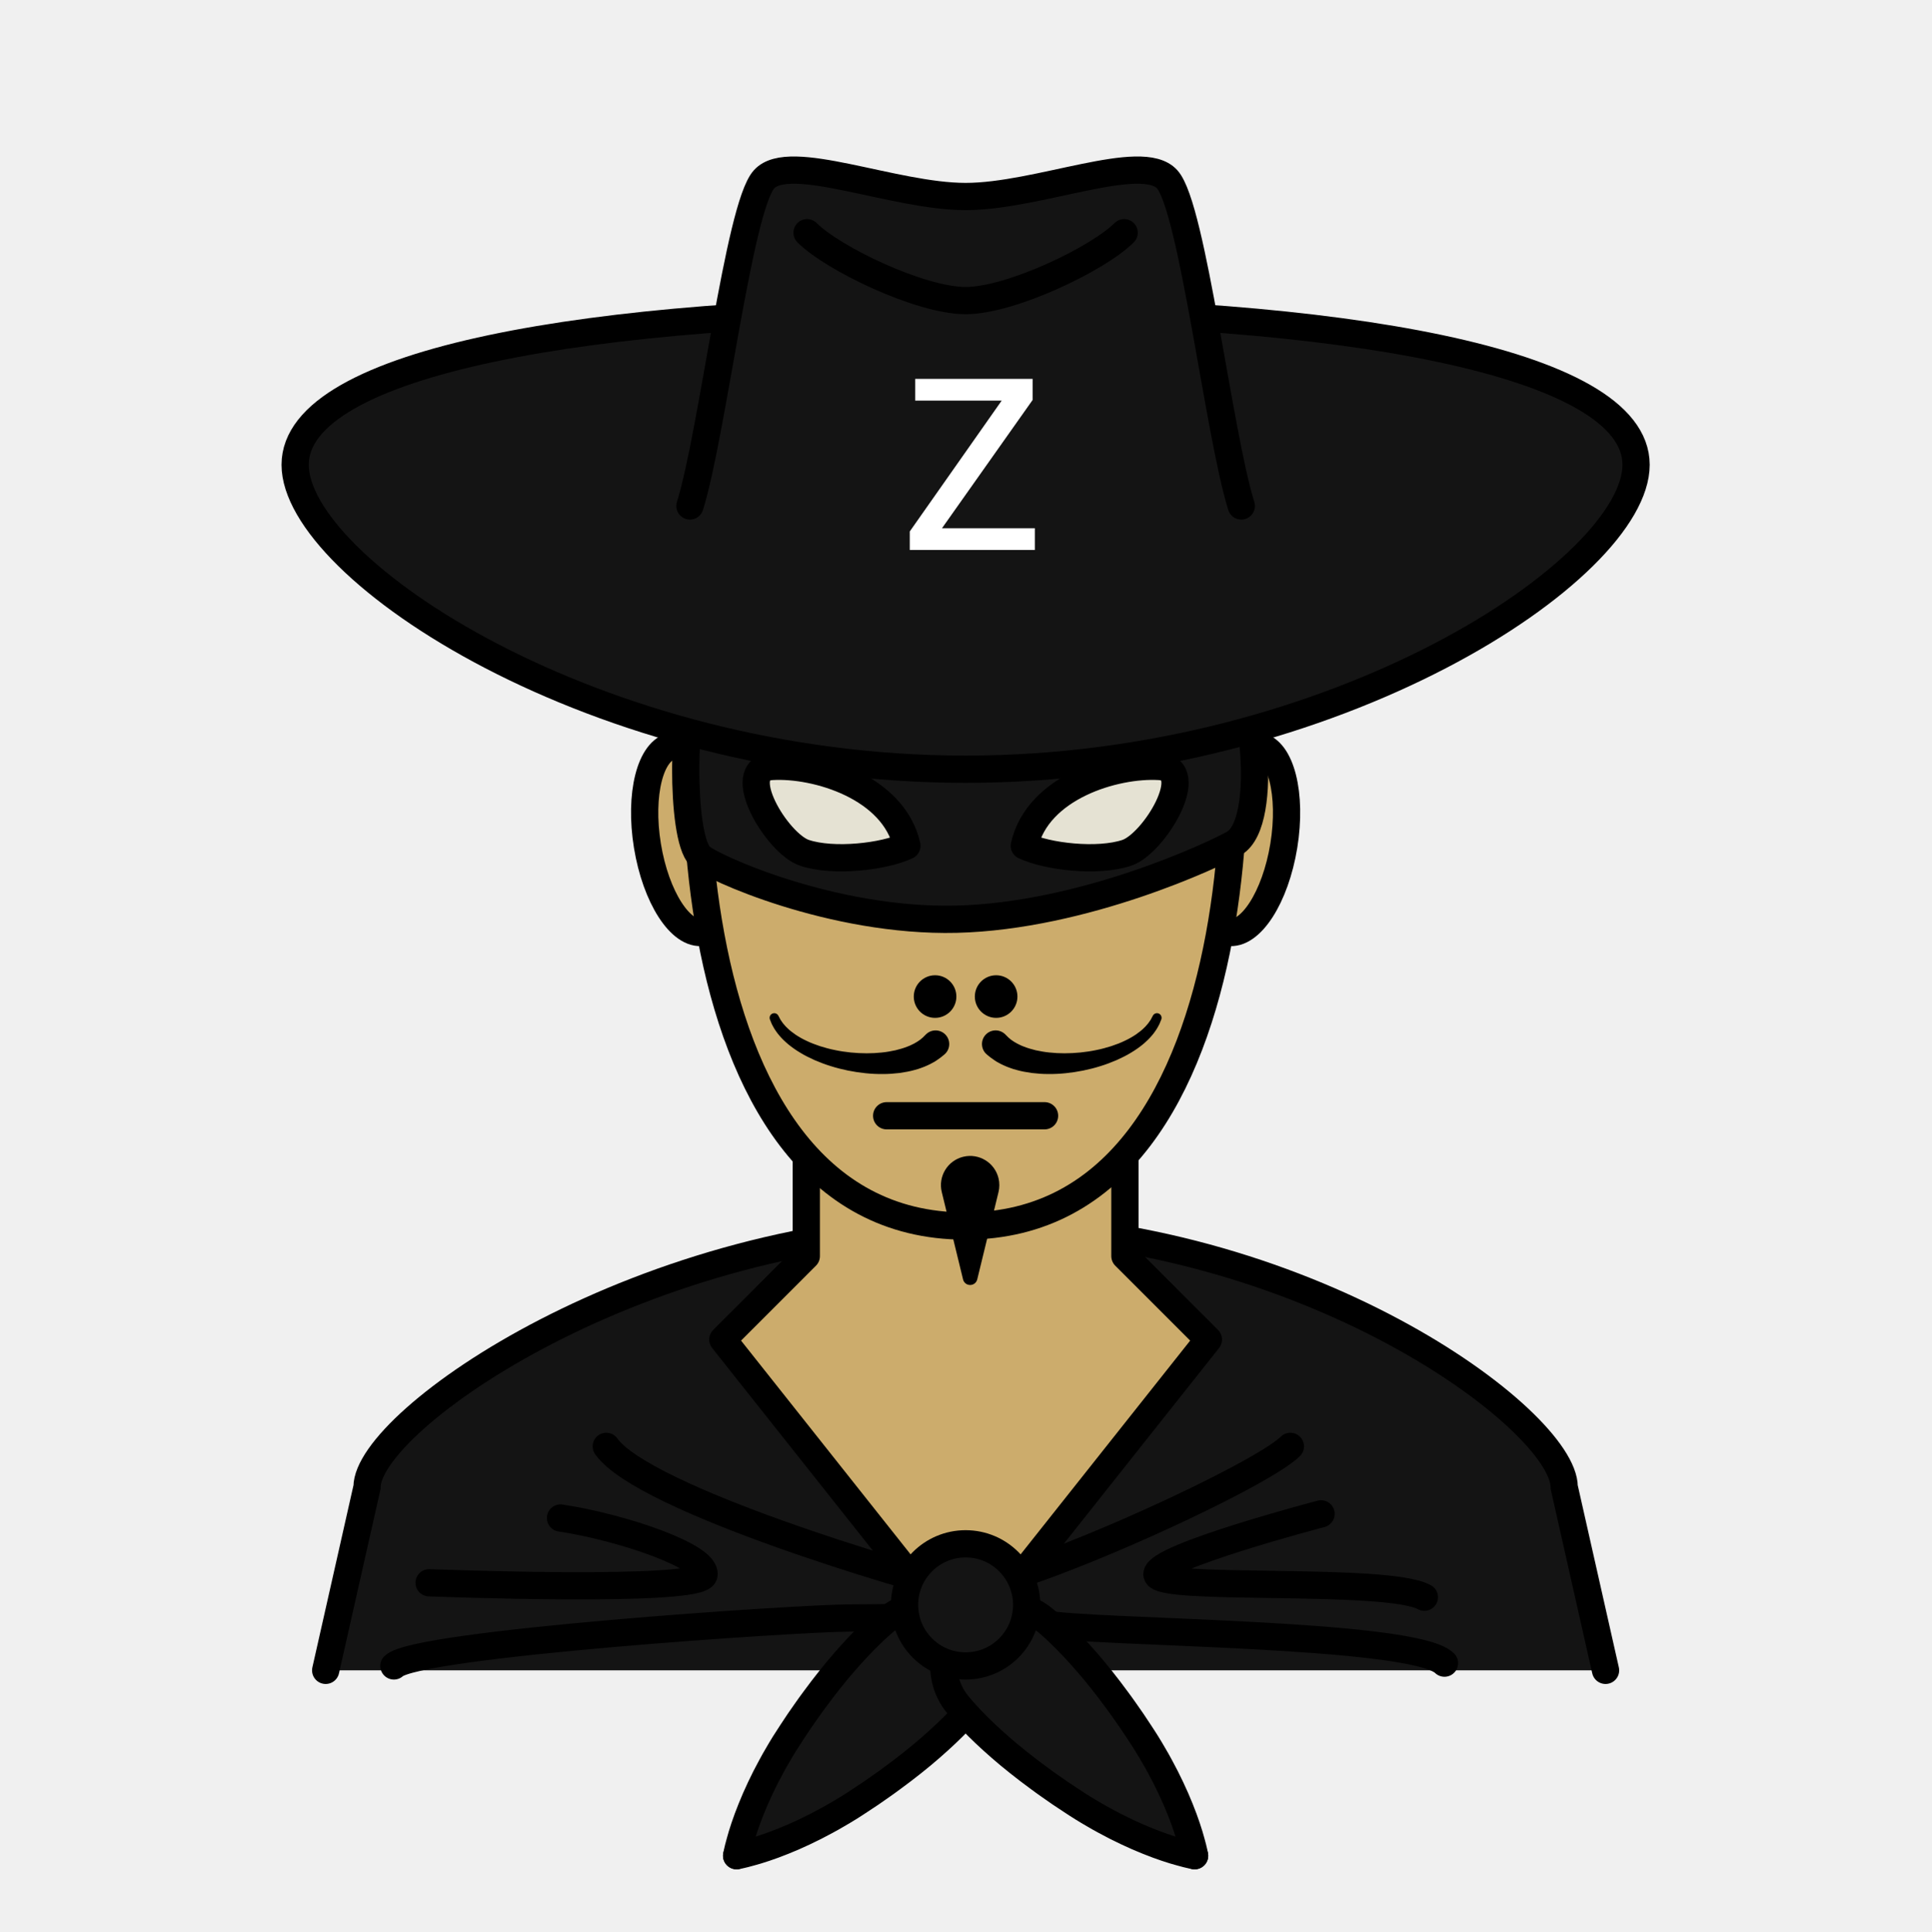
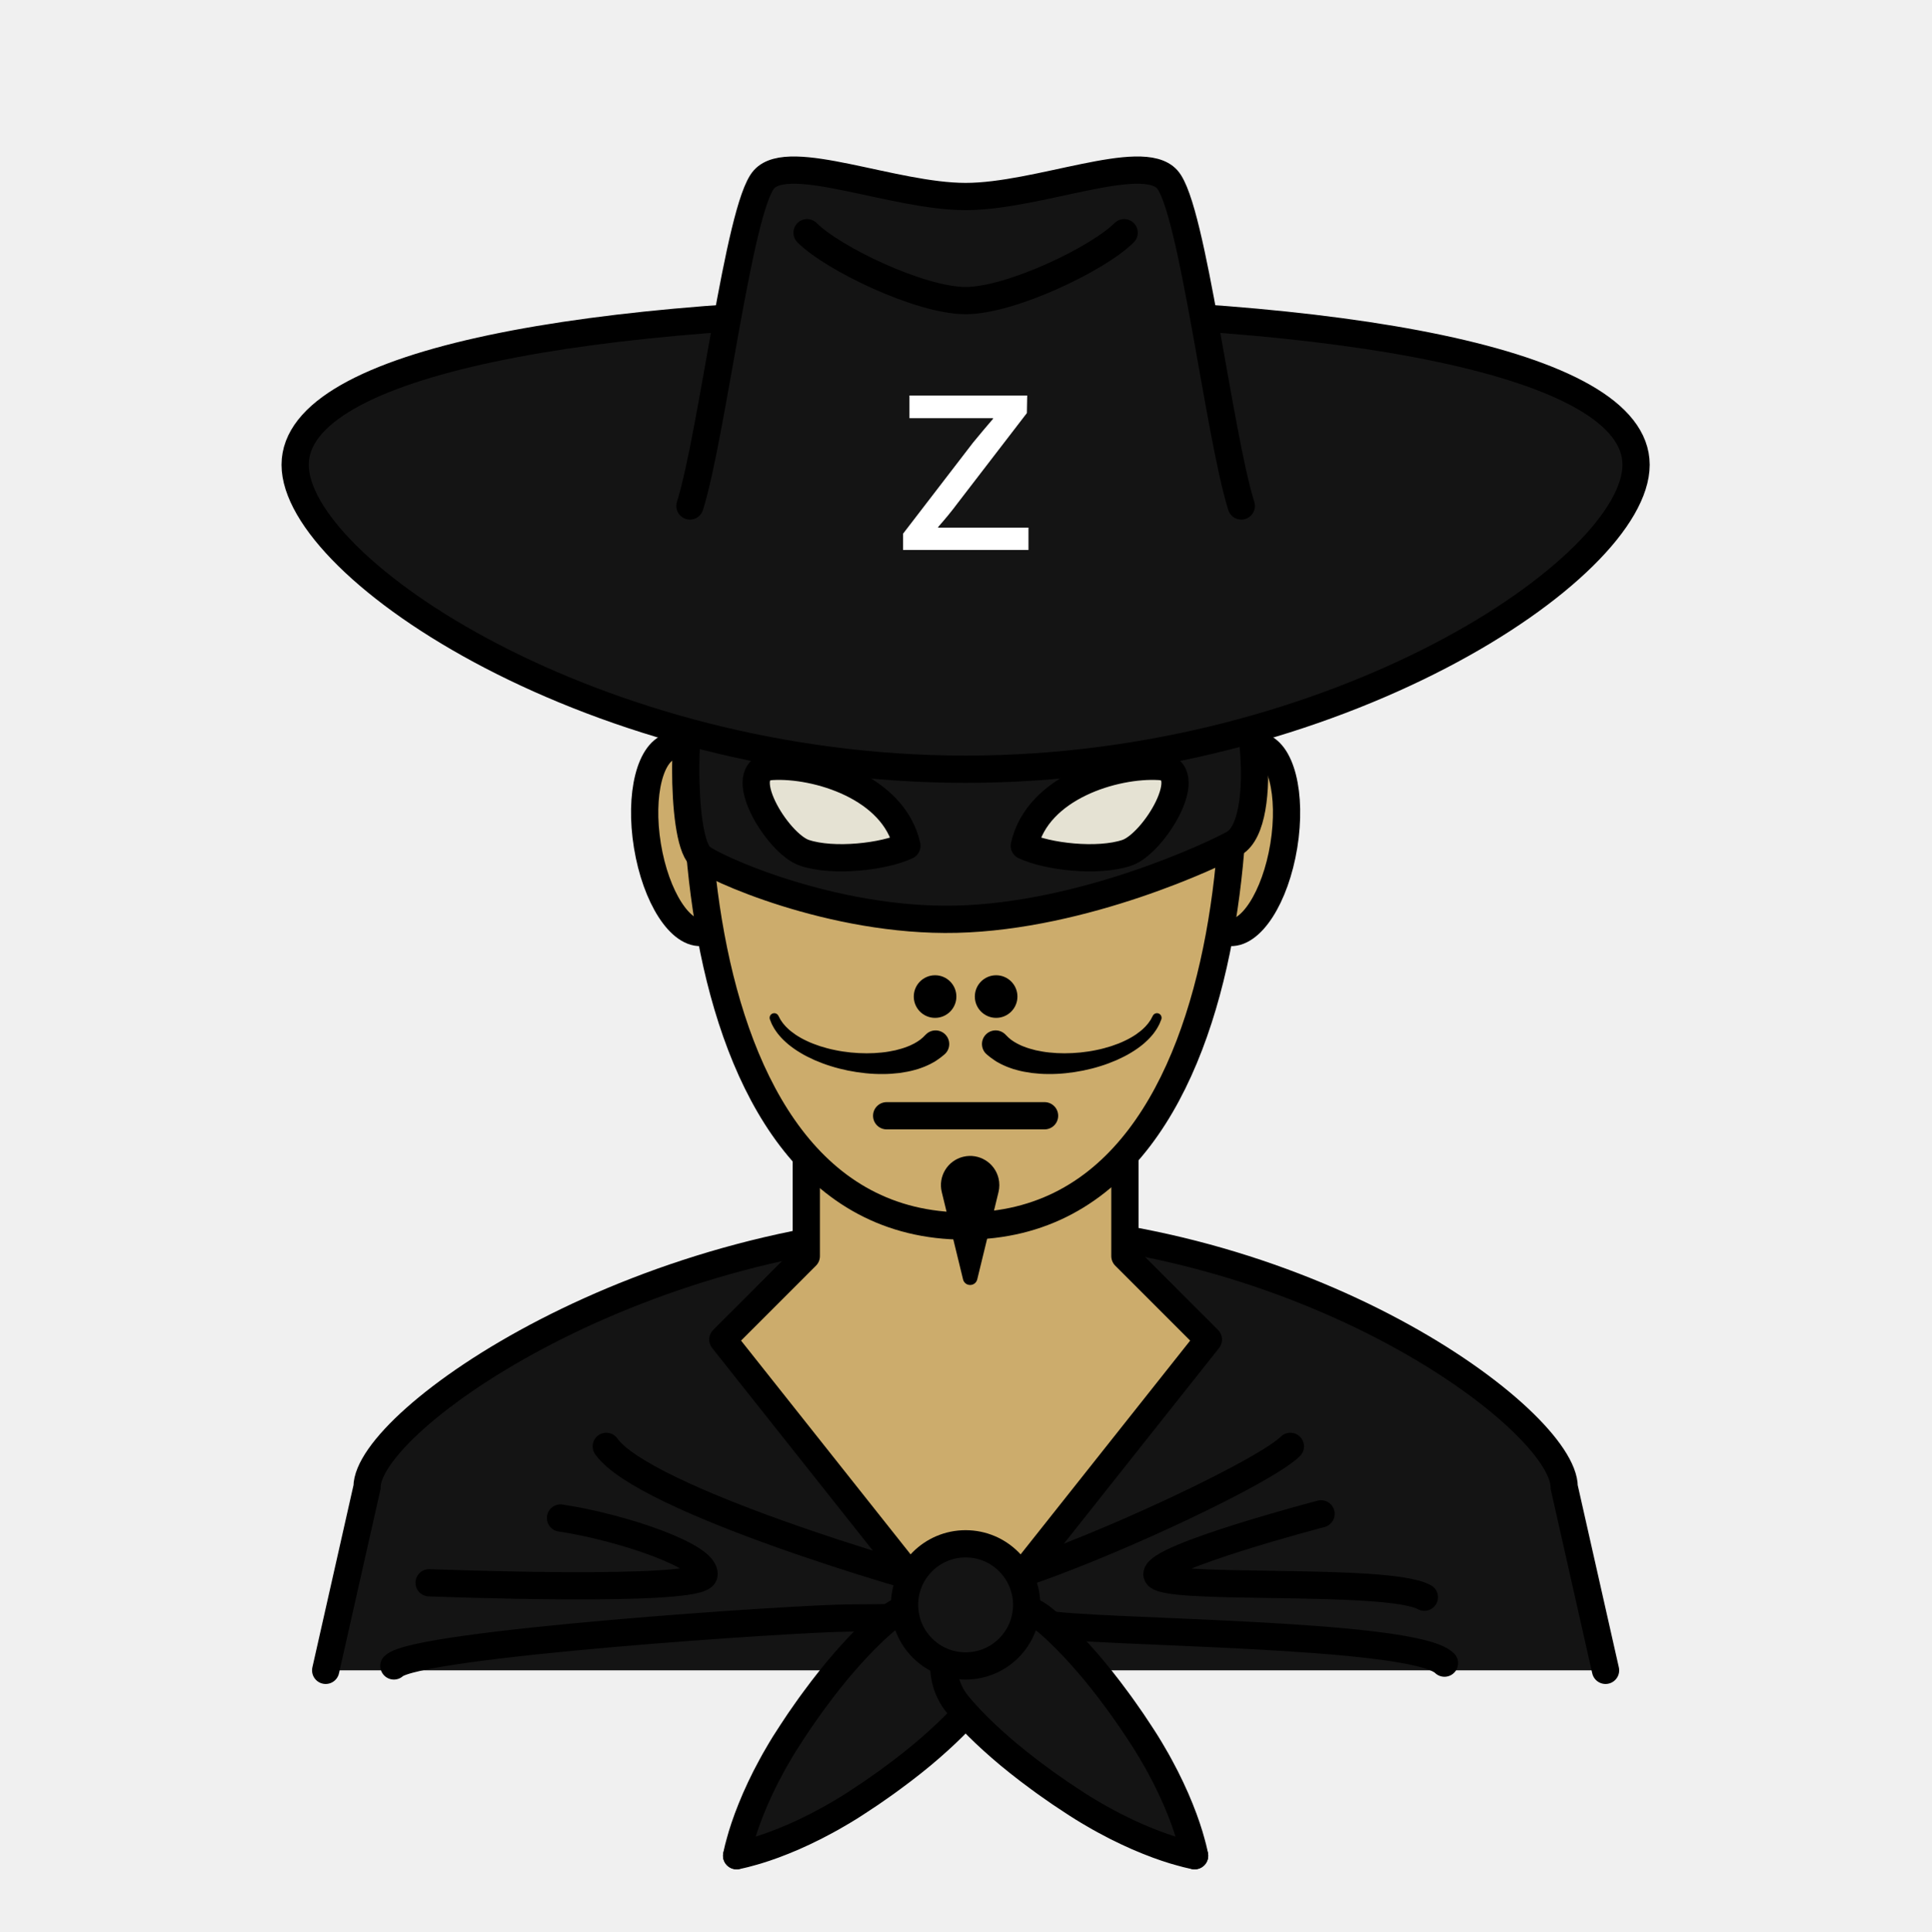
<svg xmlns="http://www.w3.org/2000/svg" version="1.1" x="0px" y="0px" width="566.93px" height="566.93px" viewBox="0 0 566.93 566.93" enable-background="new 0 0 566.93 566.93" xml:space="preserve">
  <g id="fond" display="none">
-     <rect x="-12155.873" y="-10799.898" display="inline" fill-rule="evenodd" clip-rule="evenodd" fill="#58595B" width="15942.492" height="15814.695" />
+     <rect x="-12549.873" y="-11116" display="inline" fill-rule="evenodd" clip-rule="evenodd" fill="#58595B" width="16654.492" height="16572.797" />
  </g>
  <g id="en_cours">
</g>
  <g id="fini">
    <g>
      <g>
        <path fill="#CCAC6C" stroke="#000000" stroke-width="8" stroke-linecap="round" stroke-linejoin="round" stroke-miterlimit="10" d="     M376.874,248.279c-2.464,15.1-9.777,26.47-16.336,25.4c-6.559-1.07-9.88-14.176-7.416-29.274     c2.461-15.102,9.776-26.471,16.336-25.401C376.016,220.074,379.338,233.179,376.874,248.279z" />
        <path fill="#CCAC6C" stroke="#000000" stroke-width="8" stroke-linecap="round" stroke-linejoin="round" stroke-miterlimit="10" d="     M190.056,248.279c2.464,15.1,9.777,26.47,16.336,25.4c6.559-1.07,9.88-14.176,7.416-29.274     c-2.461-15.102-9.776-26.471-16.336-25.401C190.914,220.074,187.592,233.179,190.056,248.279z" />
      </g>
      <g>
        <g>
          <g>
            <path fill="#141414" stroke="#000000" stroke-width="8" stroke-linecap="round" stroke-linejoin="round" stroke-miterlimit="10" d="       M95.606,490.348l12.139-53.792c0-19.653,81.116-76.645,178.164-76.645c97.047,0,173.275,56.991,173.275,76.645l12.139,53.792" />
            <polyline fill="#CCAC6C" stroke="#000000" stroke-width="8" stroke-linecap="round" stroke-linejoin="round" stroke-miterlimit="10" points="       330.23,339.428 330.23,368.736 354.734,393.241 283.465,483.098 212.194,393.241 236.698,368.736 236.698,339.428      " />
            <path fill="#CCAC6C" stroke="#000000" stroke-width="8" stroke-linecap="round" stroke-linejoin="round" stroke-miterlimit="10" d="       M354.306,167.872c14.046,29.185,19.266,192.039-70.991,192.039c-90.248,0-85.029-162.854-70.981-192.039" />
            <g>
              <circle cx="292.427" cy="292.55" r="6.253" />
              <circle cx="274.502" cy="292.55" r="6.253" />
            </g>
            <line fill="#CCAC6C" stroke="#000000" stroke-width="8" stroke-linecap="round" stroke-linejoin="round" stroke-miterlimit="10" x1="260.293" y1="327.542" x2="306.637" y2="327.542" />
            <g>
              <path fill="none" stroke="#000000" stroke-width="8" stroke-linecap="round" stroke-linejoin="round" stroke-miterlimit="10" d="        M177.978,424.594c11.035,15.638,89.93,38.81,102.066,41.568c12.138,2.759,89.197-32.008,98.757-41.568" />
              <path fill="none" stroke="#000000" stroke-width="8" stroke-linecap="round" stroke-linejoin="round" stroke-miterlimit="10" d="        M115.633,489.052c6.583-6.582,119.171-14.063,133.517-14.063c14.344,0,46.012-1.104,57.487,1.655        s108.302,2.482,117.405,11.586" />
              <path fill="#141414" stroke="#000000" stroke-width="8" stroke-linecap="round" stroke-linejoin="round" stroke-miterlimit="10" d="        M164.545,445.626c18.003,2.714,42.944,11.218,42.122,16.674c-0.823,5.456-80.698,2.337-80.698,2.337" />
              <path fill="#141414" stroke="#000000" stroke-width="8" stroke-linecap="round" stroke-linejoin="round" stroke-miterlimit="10" d="        M387.806,444.408c0,0-48.288,12.651-48.176,17.754c0.109,5.103,67.404,0.623,78.507,6.715" />
              <g>
                <g>
                  <line fill="#141414" stroke="#000000" stroke-width="8" stroke-linecap="round" stroke-linejoin="round" stroke-miterlimit="10" x1="273.978" y1="487.023" x2="216.24" y2="544.762" />
                  <path fill="#141414" stroke="#000000" stroke-width="8" stroke-linecap="round" stroke-linejoin="round" stroke-miterlimit="10" d="          M286.462,499.508c0,0-0.759,1.046-2.238,2.724c-1.475,1.685-3.662,4.007-6.441,6.639c-1.387,1.322-2.931,2.71-4.584,4.157          c-0.836,0.713-1.696,1.446-2.576,2.195c-0.898,0.729-1.816,1.475-2.75,2.232c-1.896,1.486-3.854,3.025-5.918,4.514          c-2.027,1.525-4.18,2.98-6.299,4.47c-2.182,1.428-4.319,2.897-6.514,4.257c-1.098,0.678-2.195,1.342-3.305,1.973          c-1.103,0.641-2.184,1.278-3.293,1.859c-2.186,1.199-4.358,2.297-6.469,3.287c-2.104,0.996-4.144,1.889-6.081,2.657          c-1.921,0.786-3.748,1.44-5.39,1.997c-1.64,0.561-3.123,0.993-4.367,1.328c-1.22,0.359-2.235,0.584-2.924,0.742          c-0.684,0.161-1.073,0.223-1.073,0.223s0.061-0.391,0.224-1.073c0.158-0.688,0.382-1.705,0.742-2.924          c0.334-1.244,0.767-2.729,1.327-4.367c0.558-1.642,1.211-3.469,1.997-5.389c0.768-1.938,1.661-3.978,2.656-6.083          c0.99-2.111,2.089-4.283,3.288-6.468c0.581-1.11,1.219-2.191,1.858-3.293c0.631-1.11,1.297-2.208,1.974-3.305          c1.36-2.192,2.828-4.332,4.257-6.513c1.49-2.119,2.945-4.272,4.468-6.301c1.489-2.064,3.03-4.02,4.517-5.917          c0.758-0.935,1.503-1.853,2.232-2.751c0.748-0.879,1.482-1.739,2.195-2.575c1.447-1.655,2.835-3.198,4.156-4.584          c2.633-2.779,4.955-4.968,6.64-6.44c1.676-1.48,2.724-2.239,2.724-2.239c7.987-5.801,19.166-4.026,24.967,3.962          C291.122,484.919,290.874,493.414,286.462,499.508z" />
                </g>
                <g>
                  <line fill="#141414" stroke="#000000" stroke-width="8" stroke-linecap="round" stroke-linejoin="round" stroke-miterlimit="10" x1="292.951" y1="487.023" x2="350.689" y2="544.762" />
                  <path fill="#141414" stroke="#000000" stroke-width="8" stroke-linecap="round" stroke-linejoin="round" stroke-miterlimit="10" d="          M305.436,474.54c0,0,1.046,0.759,2.726,2.238c1.683,1.474,4.006,3.661,6.637,6.441c1.324,1.386,2.711,2.929,4.158,4.583          c0.712,0.837,1.445,1.697,2.194,2.576c0.729,0.898,1.477,1.816,2.233,2.751c1.485,1.896,3.026,3.853,4.514,5.917          c1.525,2.028,2.98,4.18,4.469,6.3c1.43,2.181,2.899,4.319,4.257,6.513c0.678,1.098,1.342,2.195,1.974,3.306          c0.641,1.102,1.28,2.183,1.86,3.293c1.198,2.185,2.295,4.356,3.286,6.468c0.996,2.104,1.889,4.145,2.658,6.082          c0.786,1.92,1.439,3.748,1.995,5.39c0.563,1.638,0.993,3.123,1.33,4.366c0.357,1.22,0.584,2.236,0.741,2.925          c0.162,0.683,0.222,1.073,0.222,1.073s-0.39-0.062-1.074-0.225c-0.687-0.157-1.704-0.381-2.921-0.741          c-1.247-0.334-2.73-0.767-4.369-1.327c-1.64-0.559-3.467-1.211-5.387-1.998c-1.94-0.768-3.979-1.66-6.084-2.656          c-2.11-0.99-4.283-2.088-6.47-3.287c-1.108-0.581-2.19-1.219-3.292-1.859c-1.11-0.631-2.206-1.297-3.303-1.973          c-2.194-1.36-4.332-2.83-6.514-4.258c-2.12-1.489-4.274-2.945-6.301-4.469c-2.064-1.488-4.02-3.029-5.916-4.515          c-0.936-0.758-1.854-1.503-2.752-2.233c-0.88-0.747-1.741-1.48-2.577-2.194c-1.653-1.447-3.196-2.835-4.583-4.156          c-2.777-2.634-4.967-4.956-6.439-6.64c-1.48-1.677-2.239-2.724-2.239-2.724c-5.802-7.989-4.027-19.166,3.962-24.967          C290.849,469.88,299.344,470.127,305.436,474.54z" />
                </g>
              </g>
              <circle fill="#141414" stroke="#000000" stroke-width="8" stroke-linecap="round" stroke-linejoin="round" stroke-miterlimit="10" cx="283.465" cy="471.127" r="17.925" />
            </g>
            <path fill="#141414" stroke="#000000" stroke-width="8" stroke-linecap="round" stroke-linejoin="round" stroke-miterlimit="10" d="       M204.394,202.906c-3.677,2.121-4.953,42.399,1.15,48.502c3.016,3.014,38.624,19.319,75.212,18.439       c37.472-0.902,75.97-19.066,81.489-22.253c10.907-6.298,4.936-49.738-1.394-49.738c-3.268,0-34.358,9.966-73.265,9.966       C238.447,207.822,206.831,201.498,204.394,202.906z" />
          </g>
          <g>
            <path fill="#E5E2D3" stroke="#000000" stroke-width="8" stroke-linecap="round" stroke-linejoin="round" stroke-miterlimit="10" d="       M300.697,248.295c3.862-17.241,26.536-24.044,39.585-23.295c11.731,0.674-1.411,22.657-9.52,25.363       C322.212,253.22,307.317,251.467,300.697,248.295z" />
            <path fill="#E5E2D3" stroke="#000000" stroke-width="8" stroke-linecap="round" stroke-linejoin="round" stroke-miterlimit="10" d="       M266.232,248.295c-3.862-17.241-26.536-24.044-39.585-23.295c-11.732,0.674,1.411,22.657,9.52,25.363       C244.717,253.22,259.612,251.467,266.232,248.295z" />
          </g>
        </g>
      </g>
      <g>
        <g>
          <path d="M295.104,303.654c0,0,0.147,0.146,0.423,0.42c0.139,0.137,0.309,0.307,0.508,0.505c0.175,0.159,0.295,0.232,0.469,0.387      c0.082,0.072,0.17,0.148,0.262,0.229c0.127,0.087,0.262,0.178,0.4,0.272c0.277,0.193,0.574,0.41,0.941,0.6      c0.351,0.203,0.726,0.424,1.164,0.613c0.214,0.102,0.434,0.206,0.658,0.313c0.237,0.092,0.48,0.187,0.729,0.282      c0.986,0.401,2.139,0.724,3.377,1.035c1.256,0.266,2.604,0.527,4.037,0.662c2.857,0.321,6,0.307,9.123-0.006      c1.561-0.164,3.119-0.391,4.633-0.714c1.523-0.296,2.986-0.713,4.391-1.148c1.387-0.473,2.725-0.963,3.921-1.55      c1.212-0.562,2.298-1.19,3.253-1.826c0.939-0.649,1.77-1.292,2.408-1.938c0.332-0.314,0.635-0.616,0.873-0.922      c0.251-0.298,0.498-0.565,0.662-0.838c0.182-0.265,0.344-0.501,0.484-0.707c0.115-0.218,0.213-0.403,0.291-0.554      c0.162-0.302,0.248-0.462,0.248-0.462l0.086-0.16c0.354-0.66,1.177-0.908,1.838-0.555c0.613,0.33,0.869,1.07,0.617,1.703      c0,0-0.088,0.216-0.25,0.62c-0.084,0.202-0.186,0.452-0.307,0.745c-0.15,0.277-0.322,0.595-0.515,0.951      c-0.183,0.367-0.442,0.725-0.718,1.124c-0.264,0.411-0.59,0.815-0.952,1.235c-0.704,0.863-1.603,1.72-2.628,2.59      c-1.036,0.851-2.213,1.696-3.518,2.468c-1.293,0.801-2.723,1.495-4.219,2.177c-1.508,0.641-3.088,1.262-4.732,1.758      c-1.637,0.523-3.332,0.946-5.043,1.301c-3.428,0.693-6.937,1.066-10.285,1.029c-1.672,0.007-3.306-0.134-4.862-0.309      c-1.558-0.225-3.04-0.485-4.41-0.879c-0.343-0.096-0.679-0.189-1.007-0.282c-0.326-0.114-0.646-0.227-0.958-0.336      c-0.626-0.204-1.212-0.462-1.765-0.71c-0.555-0.229-1.064-0.507-1.534-0.768c-0.235-0.129-0.461-0.254-0.677-0.372      c-0.232-0.155-0.455-0.303-0.665-0.442c-0.407-0.28-0.825-0.568-1.085-0.769c-0.219-0.178-0.404-0.329-0.556-0.451      c-0.302-0.245-0.464-0.376-0.464-0.376c-1.717-1.395-1.978-3.917-0.584-5.635c1.396-1.717,3.918-1.979,5.635-0.584      c0.104,0.084,0.199,0.171,0.293,0.262L295.104,303.654z" />
        </g>
        <g>
-           <path d="M277.177,309.602c0,0-0.161,0.131-0.463,0.376c-0.151,0.122-0.337,0.273-0.556,0.451c-0.26,0.2-0.678,0.488-1.085,0.769      c-0.21,0.14-0.433,0.287-0.665,0.442c-0.216,0.118-0.441,0.243-0.678,0.372c-0.47,0.261-0.979,0.539-1.533,0.768      c-0.553,0.248-1.139,0.506-1.765,0.71c-0.312,0.109-0.632,0.222-0.958,0.336c-0.328,0.093-0.664,0.187-1.007,0.282      c-1.37,0.394-2.853,0.654-4.41,0.879c-1.556,0.175-3.19,0.315-4.862,0.309c-3.349,0.037-6.857-0.336-10.285-1.029      c-1.711-0.354-3.406-0.777-5.043-1.301c-1.645-0.496-3.225-1.117-4.732-1.758c-1.496-0.682-2.926-1.376-4.219-2.177      c-1.305-0.771-2.482-1.617-3.518-2.468c-1.025-0.87-1.924-1.727-2.628-2.59c-0.362-0.42-0.688-0.824-0.952-1.235      c-0.275-0.399-0.535-0.757-0.718-1.124c-0.192-0.356-0.364-0.674-0.515-0.951c-0.121-0.293-0.223-0.543-0.307-0.745      c-0.162-0.404-0.25-0.62-0.25-0.62c-0.279-0.695,0.057-1.485,0.752-1.766c0.646-0.261,1.375,0.012,1.699,0.611l0.09,0.166      c0,0,0.086,0.16,0.248,0.462c0.078,0.15,0.176,0.336,0.291,0.554c0.141,0.206,0.303,0.442,0.484,0.707      c0.164,0.272,0.411,0.54,0.662,0.838c0.238,0.306,0.54,0.607,0.873,0.922c0.639,0.646,1.469,1.288,2.408,1.938      c0.955,0.636,2.04,1.265,3.253,1.826c1.196,0.587,2.534,1.077,3.921,1.55c1.404,0.436,2.867,0.853,4.391,1.148      c1.513,0.323,3.072,0.55,4.633,0.714c3.123,0.313,6.266,0.327,9.123,0.006c1.434-0.135,2.781-0.396,4.037-0.662      c1.238-0.312,2.391-0.634,3.377-1.035c0.248-0.096,0.491-0.19,0.729-0.282c0.225-0.107,0.444-0.212,0.658-0.313      c0.438-0.189,0.813-0.41,1.164-0.613c0.367-0.189,0.664-0.406,0.941-0.6c0.139-0.095,0.273-0.186,0.4-0.272      c0.092-0.08,0.18-0.156,0.262-0.229c0.174-0.154,0.293-0.228,0.468-0.387c0.2-0.198,0.37-0.368,0.509-0.505      c0.275-0.273,0.423-0.42,0.423-0.42l0.005-0.005c1.57-1.558,4.107-1.548,5.664,0.022c1.559,1.569,1.549,4.105-0.021,5.664      C277.379,309.429,277.277,309.52,277.177,309.602z" />
+           <path d="M277.178,309.602c0,0-0.162,0.131-0.463,0.376c-0.151,0.122-0.338,0.273-0.557,0.451c-0.26,0.2-0.677,0.488-1.084,0.769      c-0.211,0.14-0.434,0.287-0.666,0.442c-0.215,0.118-0.441,0.243-0.676,0.372c-0.471,0.261-0.98,0.539-1.535,0.768      c-0.551,0.248-1.139,0.506-1.764,0.71c-0.313,0.109-0.633,0.222-0.959,0.336c-0.328,0.092-0.664,0.187-1.006,0.282      c-1.371,0.394-2.854,0.654-4.41,0.879c-1.557,0.175-3.191,0.315-4.863,0.309c-3.348,0.037-6.857-0.336-10.284-1.029      c-1.712-0.354-3.406-0.777-5.044-1.301c-1.645-0.496-3.225-1.117-4.732-1.758c-1.496-0.682-2.926-1.376-4.219-2.176      c-1.305-0.772-2.482-1.618-3.518-2.469c-1.024-0.87-1.924-1.727-2.628-2.59c-0.362-0.42-0.688-0.824-0.952-1.235      c-0.275-0.399-0.535-0.757-0.718-1.124c-0.192-0.356-0.364-0.674-0.515-0.951c-0.121-0.293-0.223-0.543-0.307-0.745      c-0.162-0.404-0.25-0.62-0.25-0.62c-0.279-0.695,0.057-1.485,0.752-1.766c0.646-0.261,1.375,0.012,1.699,0.611l0.09,0.166      c0,0,0.086,0.16,0.248,0.462c0.078,0.15,0.176,0.336,0.291,0.554c0.141,0.206,0.303,0.442,0.484,0.707      c0.164,0.272,0.411,0.54,0.662,0.838c0.238,0.306,0.54,0.607,0.873,0.922c0.639,0.646,1.469,1.288,2.408,1.938      c0.955,0.636,2.04,1.265,3.253,1.826c1.196,0.587,2.534,1.077,3.921,1.55c1.404,0.436,2.868,0.853,4.391,1.148      c1.513,0.323,3.073,0.55,4.633,0.714c3.123,0.313,6.266,0.327,9.123,0.006c1.434-0.135,2.781-0.396,4.037-0.662      c1.238-0.313,2.391-0.634,3.377-1.035c0.249-0.096,0.492-0.19,0.73-0.282c0.224-0.107,0.443-0.212,0.656-0.313      c0.439-0.189,0.814-0.41,1.166-0.614c0.365-0.189,0.663-0.405,0.939-0.599c0.141-0.095,0.273-0.186,0.402-0.272      c0.092-0.08,0.178-0.156,0.262-0.229c0.173-0.153,0.293-0.227,0.467-0.387c0.201-0.198,0.371-0.367,0.509-0.504      c0.276-0.273,0.423-0.42,0.423-0.42l0.006-0.006c1.57-1.558,4.105-1.547,5.664,0.023c1.558,1.57,1.548,4.105-0.022,5.664      C277.379,309.429,277.277,309.52,277.178,309.602z" />
        </g>
      </g>
      <g>
-         <path d="M293.125,349.938l-6.25,25.654c-0.279,1.148-1.438,1.853-2.586,1.572c-0.803-0.195-1.388-0.822-1.572-1.572l-6.25-25.654     c-1.121-4.6,1.699-9.237,6.299-10.358c4.602-1.12,9.238,1.7,10.359,6.3C293.458,347.247,293.432,348.656,293.125,349.938z" />
+         <path d="M293.125,349.938l-6.25,25.654c-0.279,1.148-1.438,1.853-2.586,1.572c-0.803-0.195-1.388-0.822-1.572-1.572l-6.25-25.654     c-1.121-4.6,1.699-9.237,6.299-10.358c4.602-1.12,9.238,1.7,10.359,6.3C293.459,347.247,293.432,348.656,293.125,349.938z" />
      </g>
      <g>
        <path fill="#141414" stroke="#000000" stroke-width="8" stroke-linecap="round" stroke-linejoin="round" stroke-miterlimit="10" d="     M480.285,136.443c0,30.579-88.119,89.368-196.82,89.368S86.644,167.022,86.644,136.443s88.12-45.369,196.821-45.369     S480.285,105.864,480.285,136.443z" />
        <path fill="#141414" stroke="#000000" stroke-width="8" stroke-linecap="round" stroke-linejoin="round" stroke-miterlimit="10" d="     M364.394,148.53c-6.635-21.197-14.304-87.622-21.755-95.89c-7.449-8.267-37.953,5.047-59.174,5.047     c-21.219,0-51.725-13.313-59.174-5.047c-7.449,8.268-15.119,74.692-21.754,95.89" />
-         <text transform="matrix(1 0 0 1 263.415 161.4492)" fill="#FFFFFF" font-family="'MyriadPro-Regular'" font-size="93.689">z</text>
+         <g>
+           <path fill="#FFFFFF" d="M265.102,156.671l20.518-26.701c1.968-2.436,3.842-4.591,5.902-7.026v-0.188h-24.546v-6.652h34.571      l-0.094,5.153l-20.237,26.326c-1.874,2.53-3.747,4.778-5.809,7.12v0.188h26.514v6.559h-36.819V156.671z" />
+         </g>
        <path fill="#141414" stroke="#000000" stroke-width="8" stroke-linecap="round" stroke-linejoin="round" stroke-miterlimit="10" d="     M330.004,68.314c-7.645,7.645-33.241,19.93-46.539,19.93c-13.297,0-38.895-12.285-46.539-19.93" />
      </g>
    </g>
  </g>
</svg>
